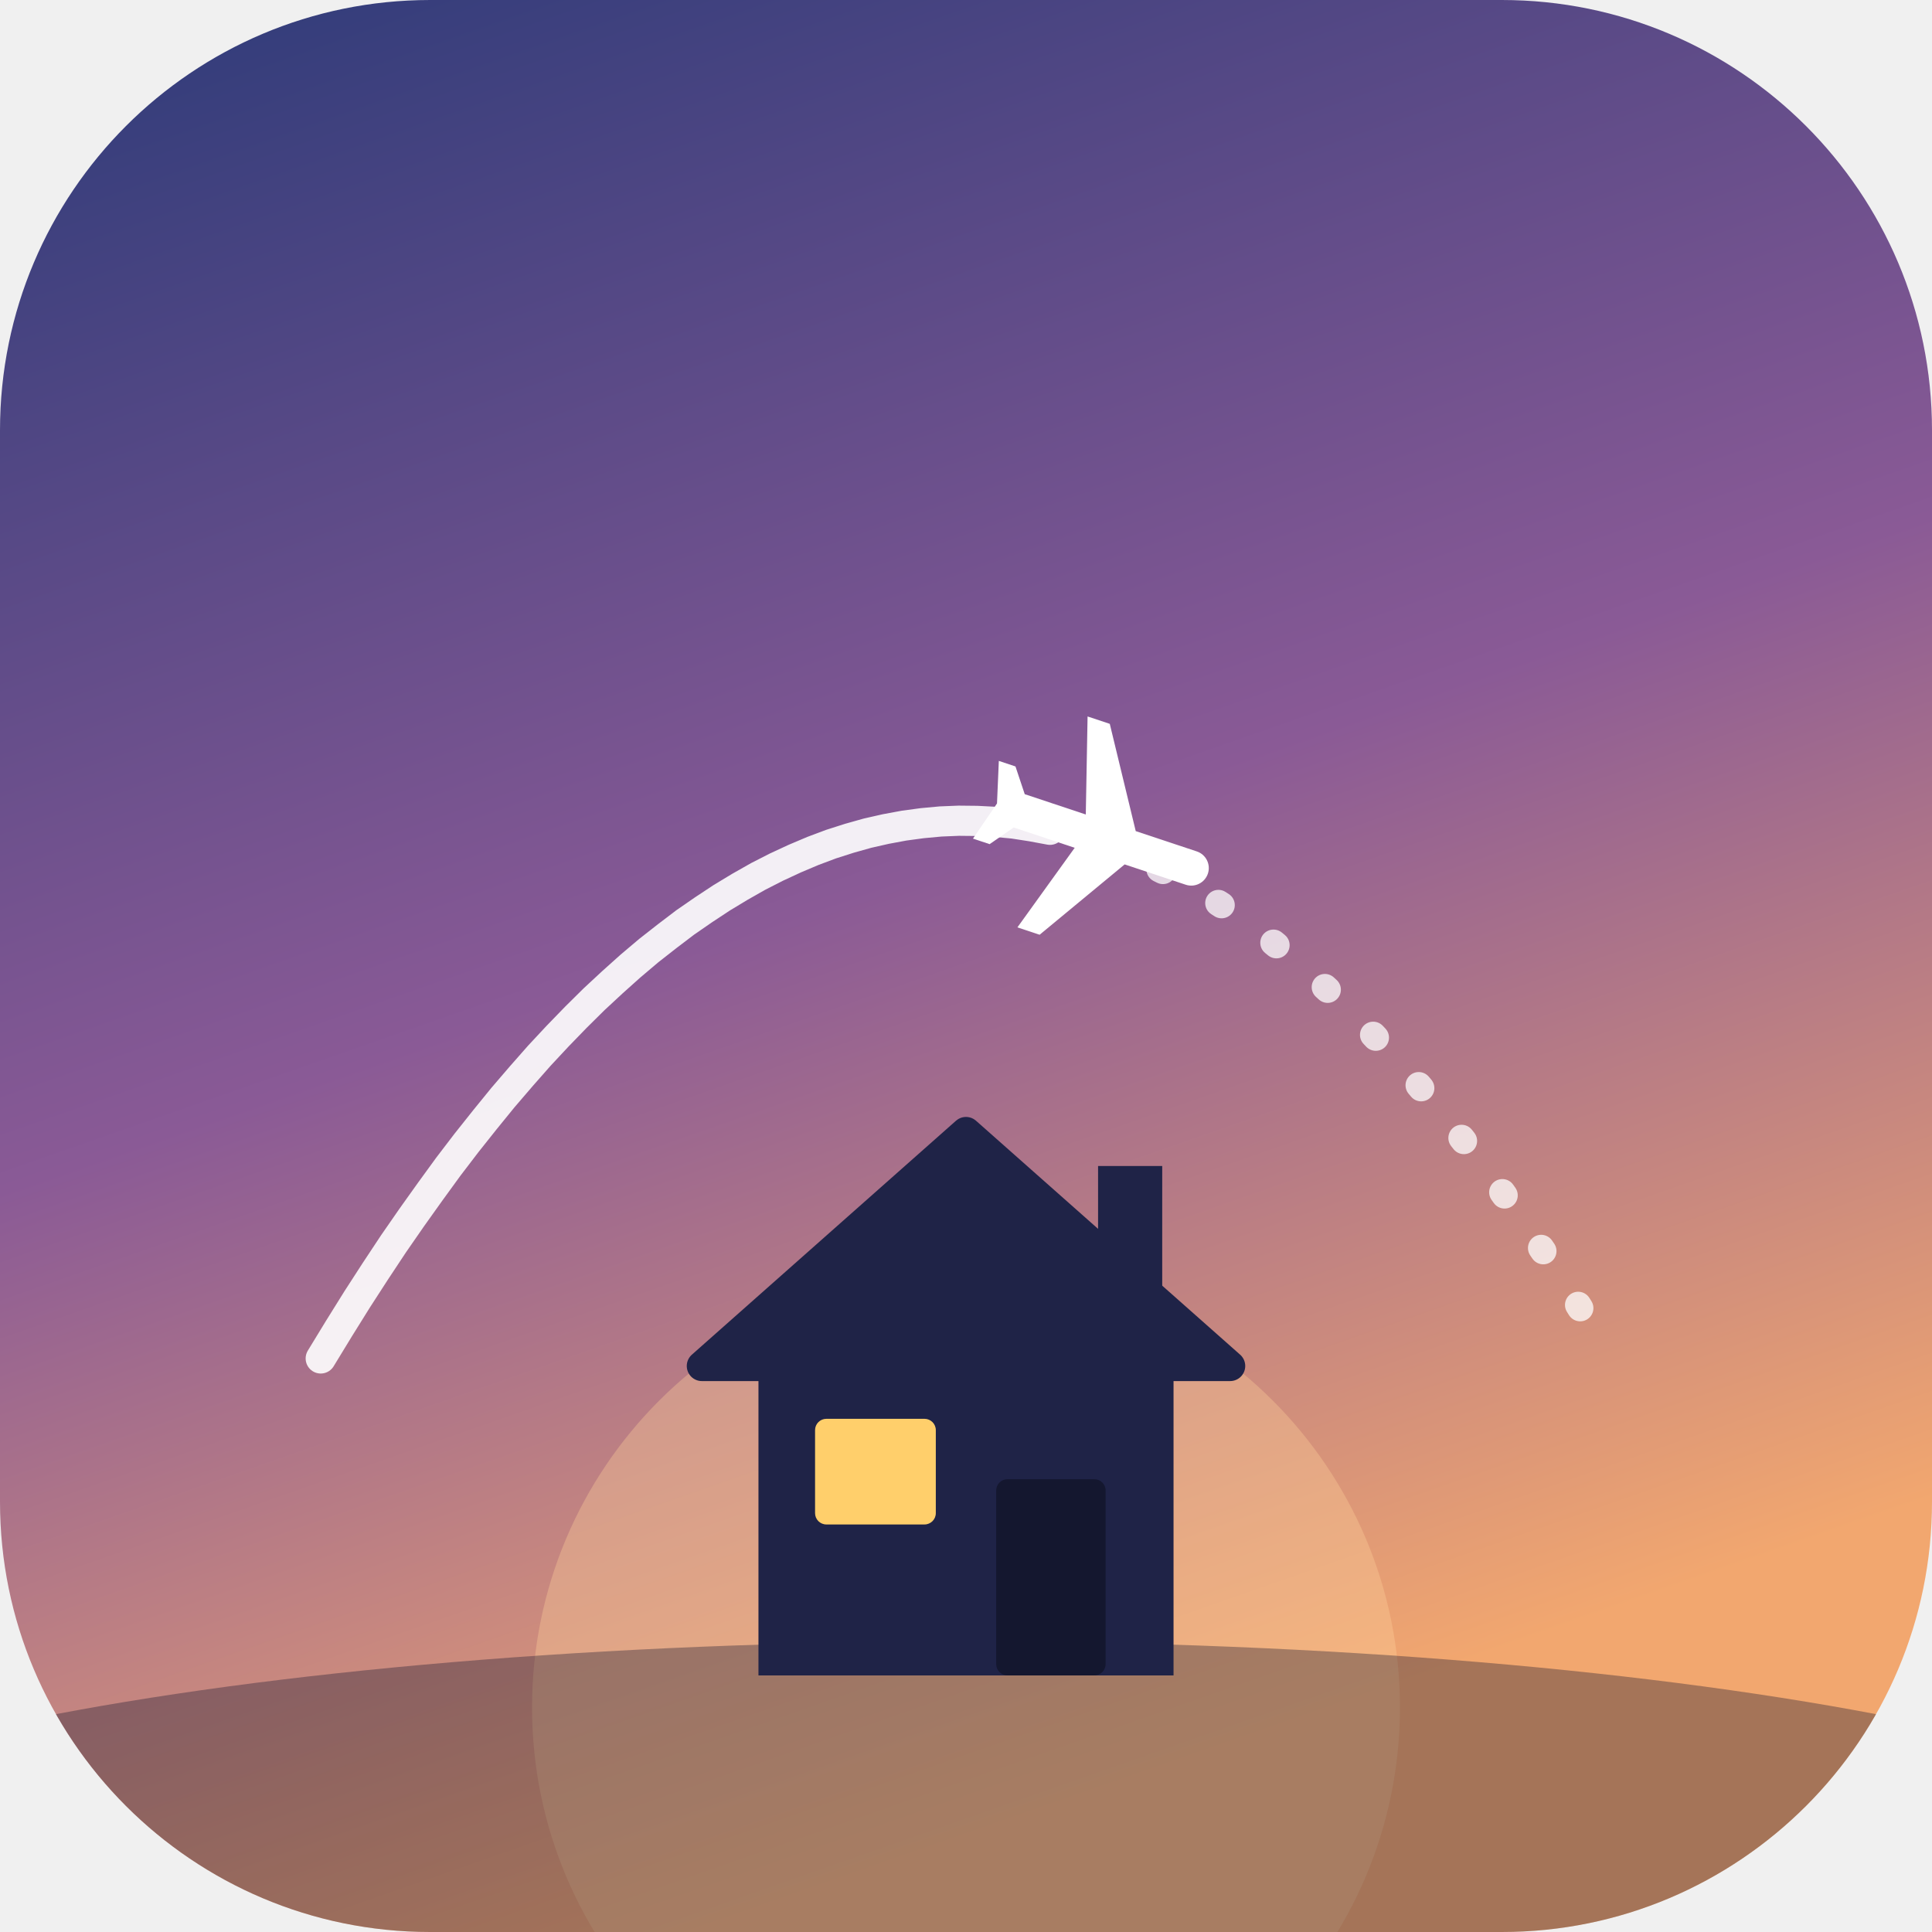
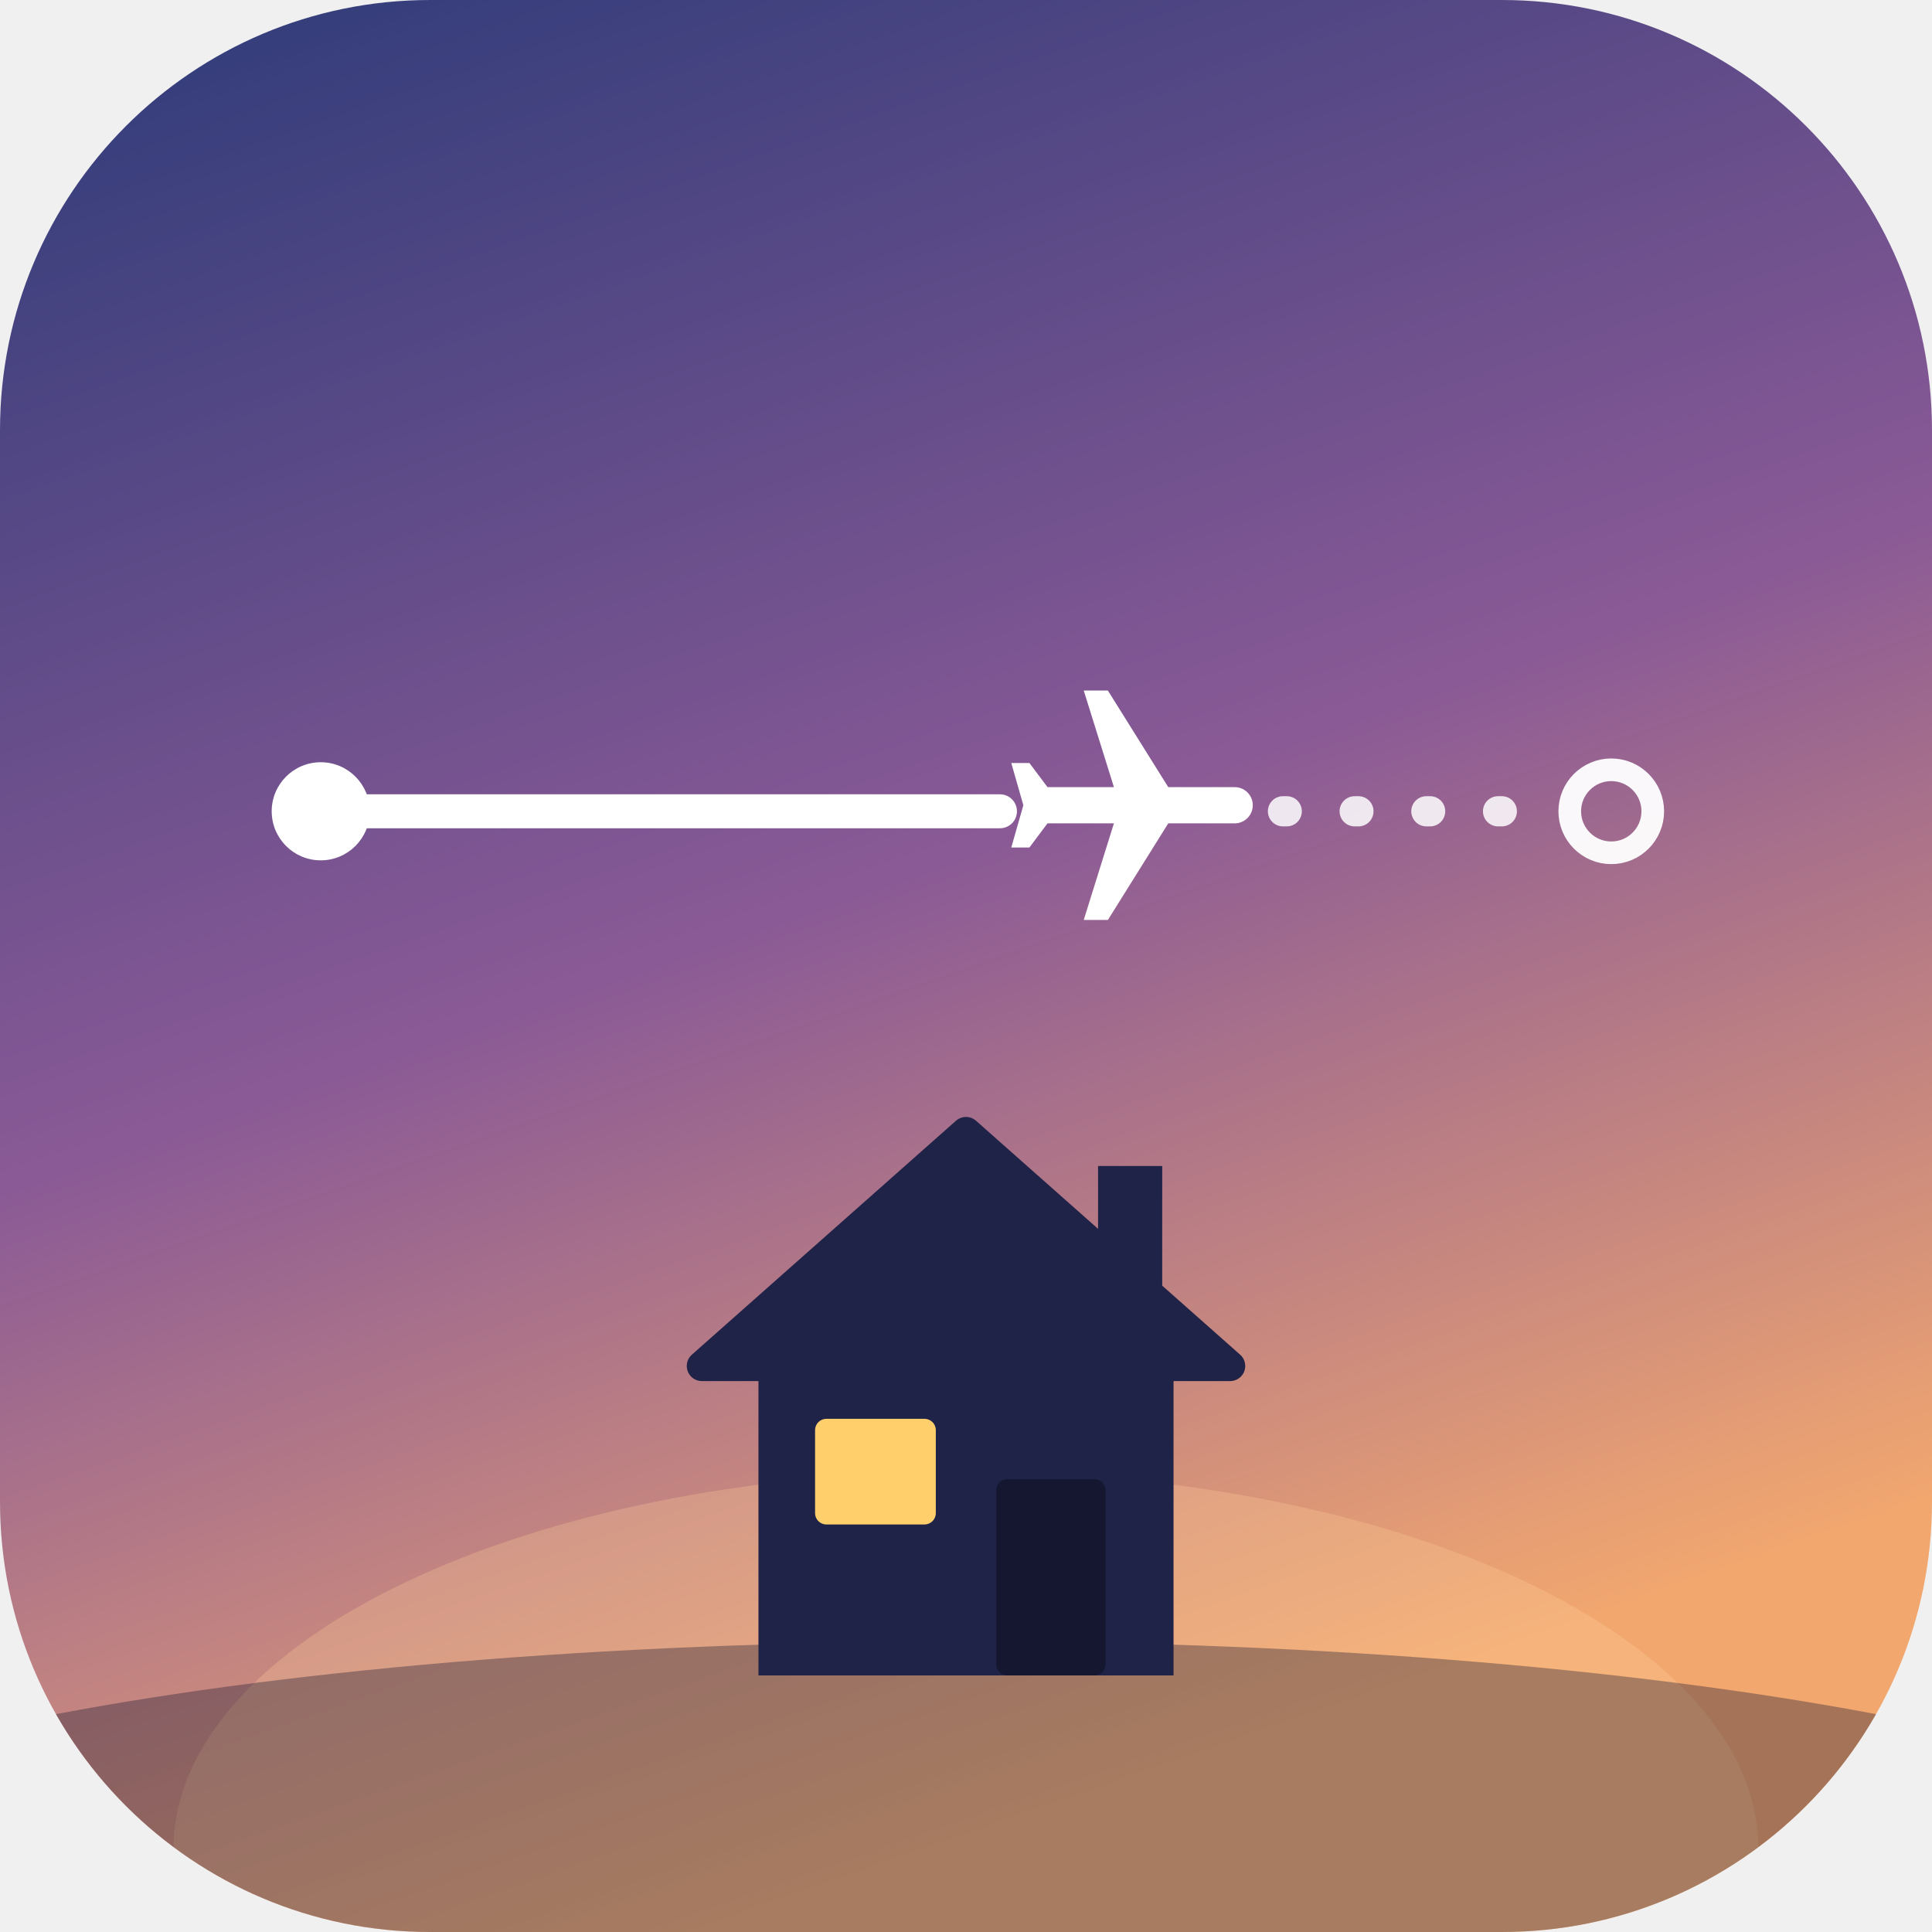
<svg xmlns="http://www.w3.org/2000/svg" viewBox="0 0 1024 1024">
  <defs>
    <linearGradient id="g" x1="0" y1="0" x2="0.35" y2="1">
      <stop offset="0" stop-color="#2b3a78" />
      <stop offset=".55" stop-color="#8a5a96" />
      <stop offset="1" stop-color="#f2a76f" />
    </linearGradient>
    <clipPath id="c">
      <rect width="1024" height="1024" rx="228" />
    </clipPath>
  </defs>
  <g clip-path="url(#c)">
    <rect width="1024" height="1024" fill="url(#g)" />
-     <circle cx="512" cy="905" r="230" fill="#ffd09a" opacity=".35" />
+     <ellipse cx="512" cy="980" rx="420" ry="200" fill="#ffd09a" opacity=".28" />
    <ellipse cx="512" cy="1010" rx="700" ry="140" fill="rgba(20,22,48,.35)" />
-     <path d="M170.0 720.0 L179.7 704.1 L189.3 688.7 L199.0 673.7 L208.6 659.2 L218.3 645.2 L228.0 631.6 L237.6 618.4 L247.3 605.7 L257.0 593.5 L266.6 581.7 L276.3 570.4 L285.9 559.5 L295.6 549.1 L305.3 539.1 L314.9 529.6 L324.6 520.6 L334.2 512.0 L343.9 503.8 L353.6 496.2 L363.2 488.9 L372.9 482.2 L382.6 475.8 L392.2 470.0 L401.9 464.5 L411.5 459.6 L421.2 455.1 L430.9 451.0 L440.5 447.4 L450.2 444.3 L459.8 441.6 L469.5 439.4 L479.2 437.6 L488.8 436.3 L498.5 435.4 L508.2 435.0 L517.8 435.1 L527.5 435.6 L537.1 436.5 L546.8 438.0 L556.5 439.8" fill="none" stroke="#ffffff" stroke-width="16" stroke-linecap="round" opacity=".9" />
-     <path d="M614.6 460.7 L620.6 463.7 L626.6 467.0 L632.6 470.4 L638.5 474.0 L644.5 477.8 L650.5 481.7 L656.5 485.9 L662.5 490.2 L668.5 494.7 L674.5 499.3 L680.4 504.1 L686.4 509.1 L692.4 514.3 L698.4 519.7 L704.4 525.2 L710.4 530.9 L716.3 536.7 L722.3 542.8 L728.3 549.0 L734.3 555.4 L740.3 562.0 L746.3 568.7 L752.3 575.6 L758.2 582.7 L764.2 590.0 L770.2 597.5 L776.2 605.1 L782.2 612.9 L788.2 620.8 L794.2 629.0 L800.1 637.3 L806.1 645.8 L812.1 654.5 L818.1 663.3 L824.1 672.3 L830.1 681.5 L836.0 690.9 L842.0 700.4 L848.0 710.1 L854.0 720.0" fill="none" stroke="#ffffff" stroke-width="14" stroke-linecap="round" stroke-dasharray="2 34" opacity=".75" />
+     <line x1="170" y1="430" x2="530" y2="430" stroke="#ffffff" stroke-width="18" stroke-linecap="round" />
+     <line x1="680" y1="430" x2="820" y2="430" stroke="#ffffff" stroke-width="16" stroke-linecap="round" stroke-dasharray="2 36" opacity=".85" />
+     <circle cx="170" cy="430" r="26" fill="#ffffff" />
+     <circle cx="854" cy="430" r="22" fill="none" stroke="#ffffff" stroke-width="12" opacity=".95" />
+     <g transform="translate(600 430) rotate(90) scale(6.4) translate(-12 -12)">
+       <path d="M21 16v-2l-8-5V3.5a1.5 1.5 0 0 0-3 0V9l-8 5v2l8-2.5V19l-2 1.5V22l3.5-1 3.5 1v-1.5L13 19v-5.5z" fill="#ffffff" />
+     </g>
    <g>
      <rect x="402" y="712" width="220" height="176" fill="#1f2347" />
      <path d="M372 724 L512 600 L652 724 Z" fill="#1f2347" stroke="#1f2347" stroke-width="16" stroke-linejoin="round" />
      <rect x="582" y="618" width="34" height="74" fill="#1f2347" />
      <rect x="432" y="752" width="64" height="56" rx="6" fill="#ffcf6b" />
      <rect x="528" y="784" width="58" height="104" rx="6" fill="#14172f" />
    </g>
-     <g transform="translate(580.4 446.4) rotate(108.4) scale(6.2) translate(-12 -12)">
-       <path d="M21 16v-2l-8-5V3.5a1.5 1.5 0 0 0-3 0V9l-8 5v2l8-2.5V19l-2 1.5V22l3.5-1 3.5 1v-1.5L13 19v-5.5z" fill="#ffffff" />
-     </g>
  </g>
</svg>
